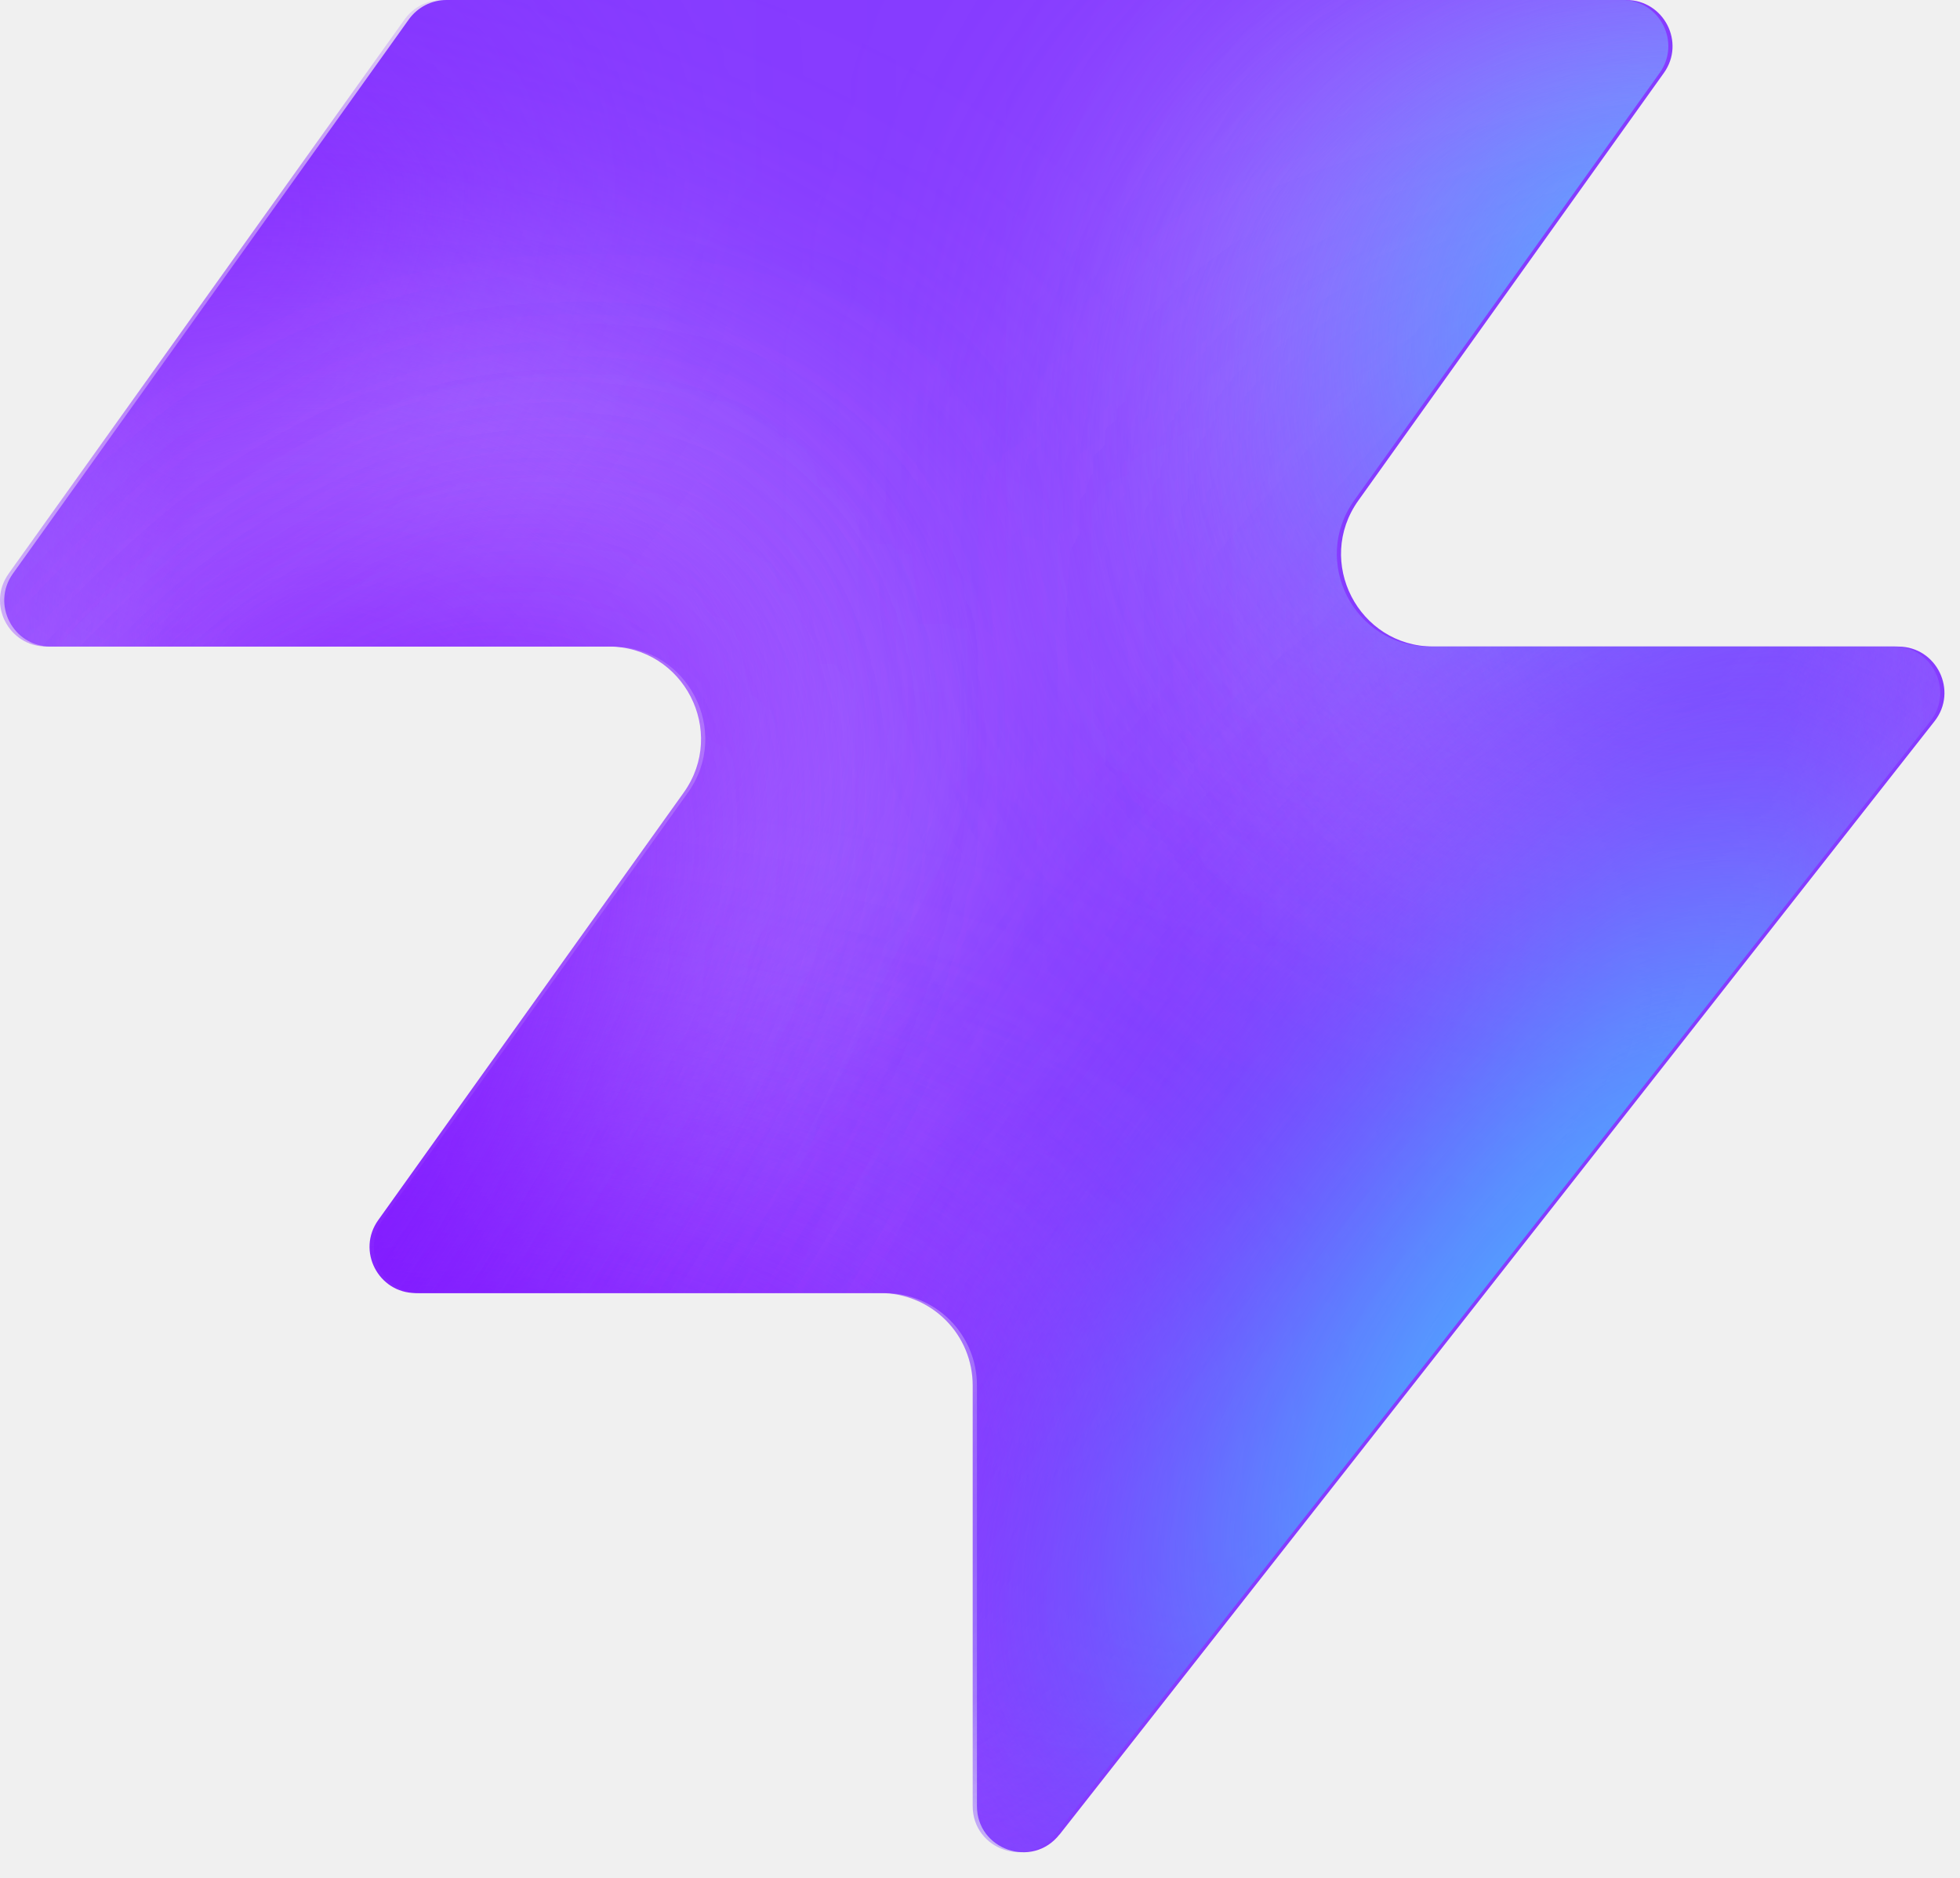
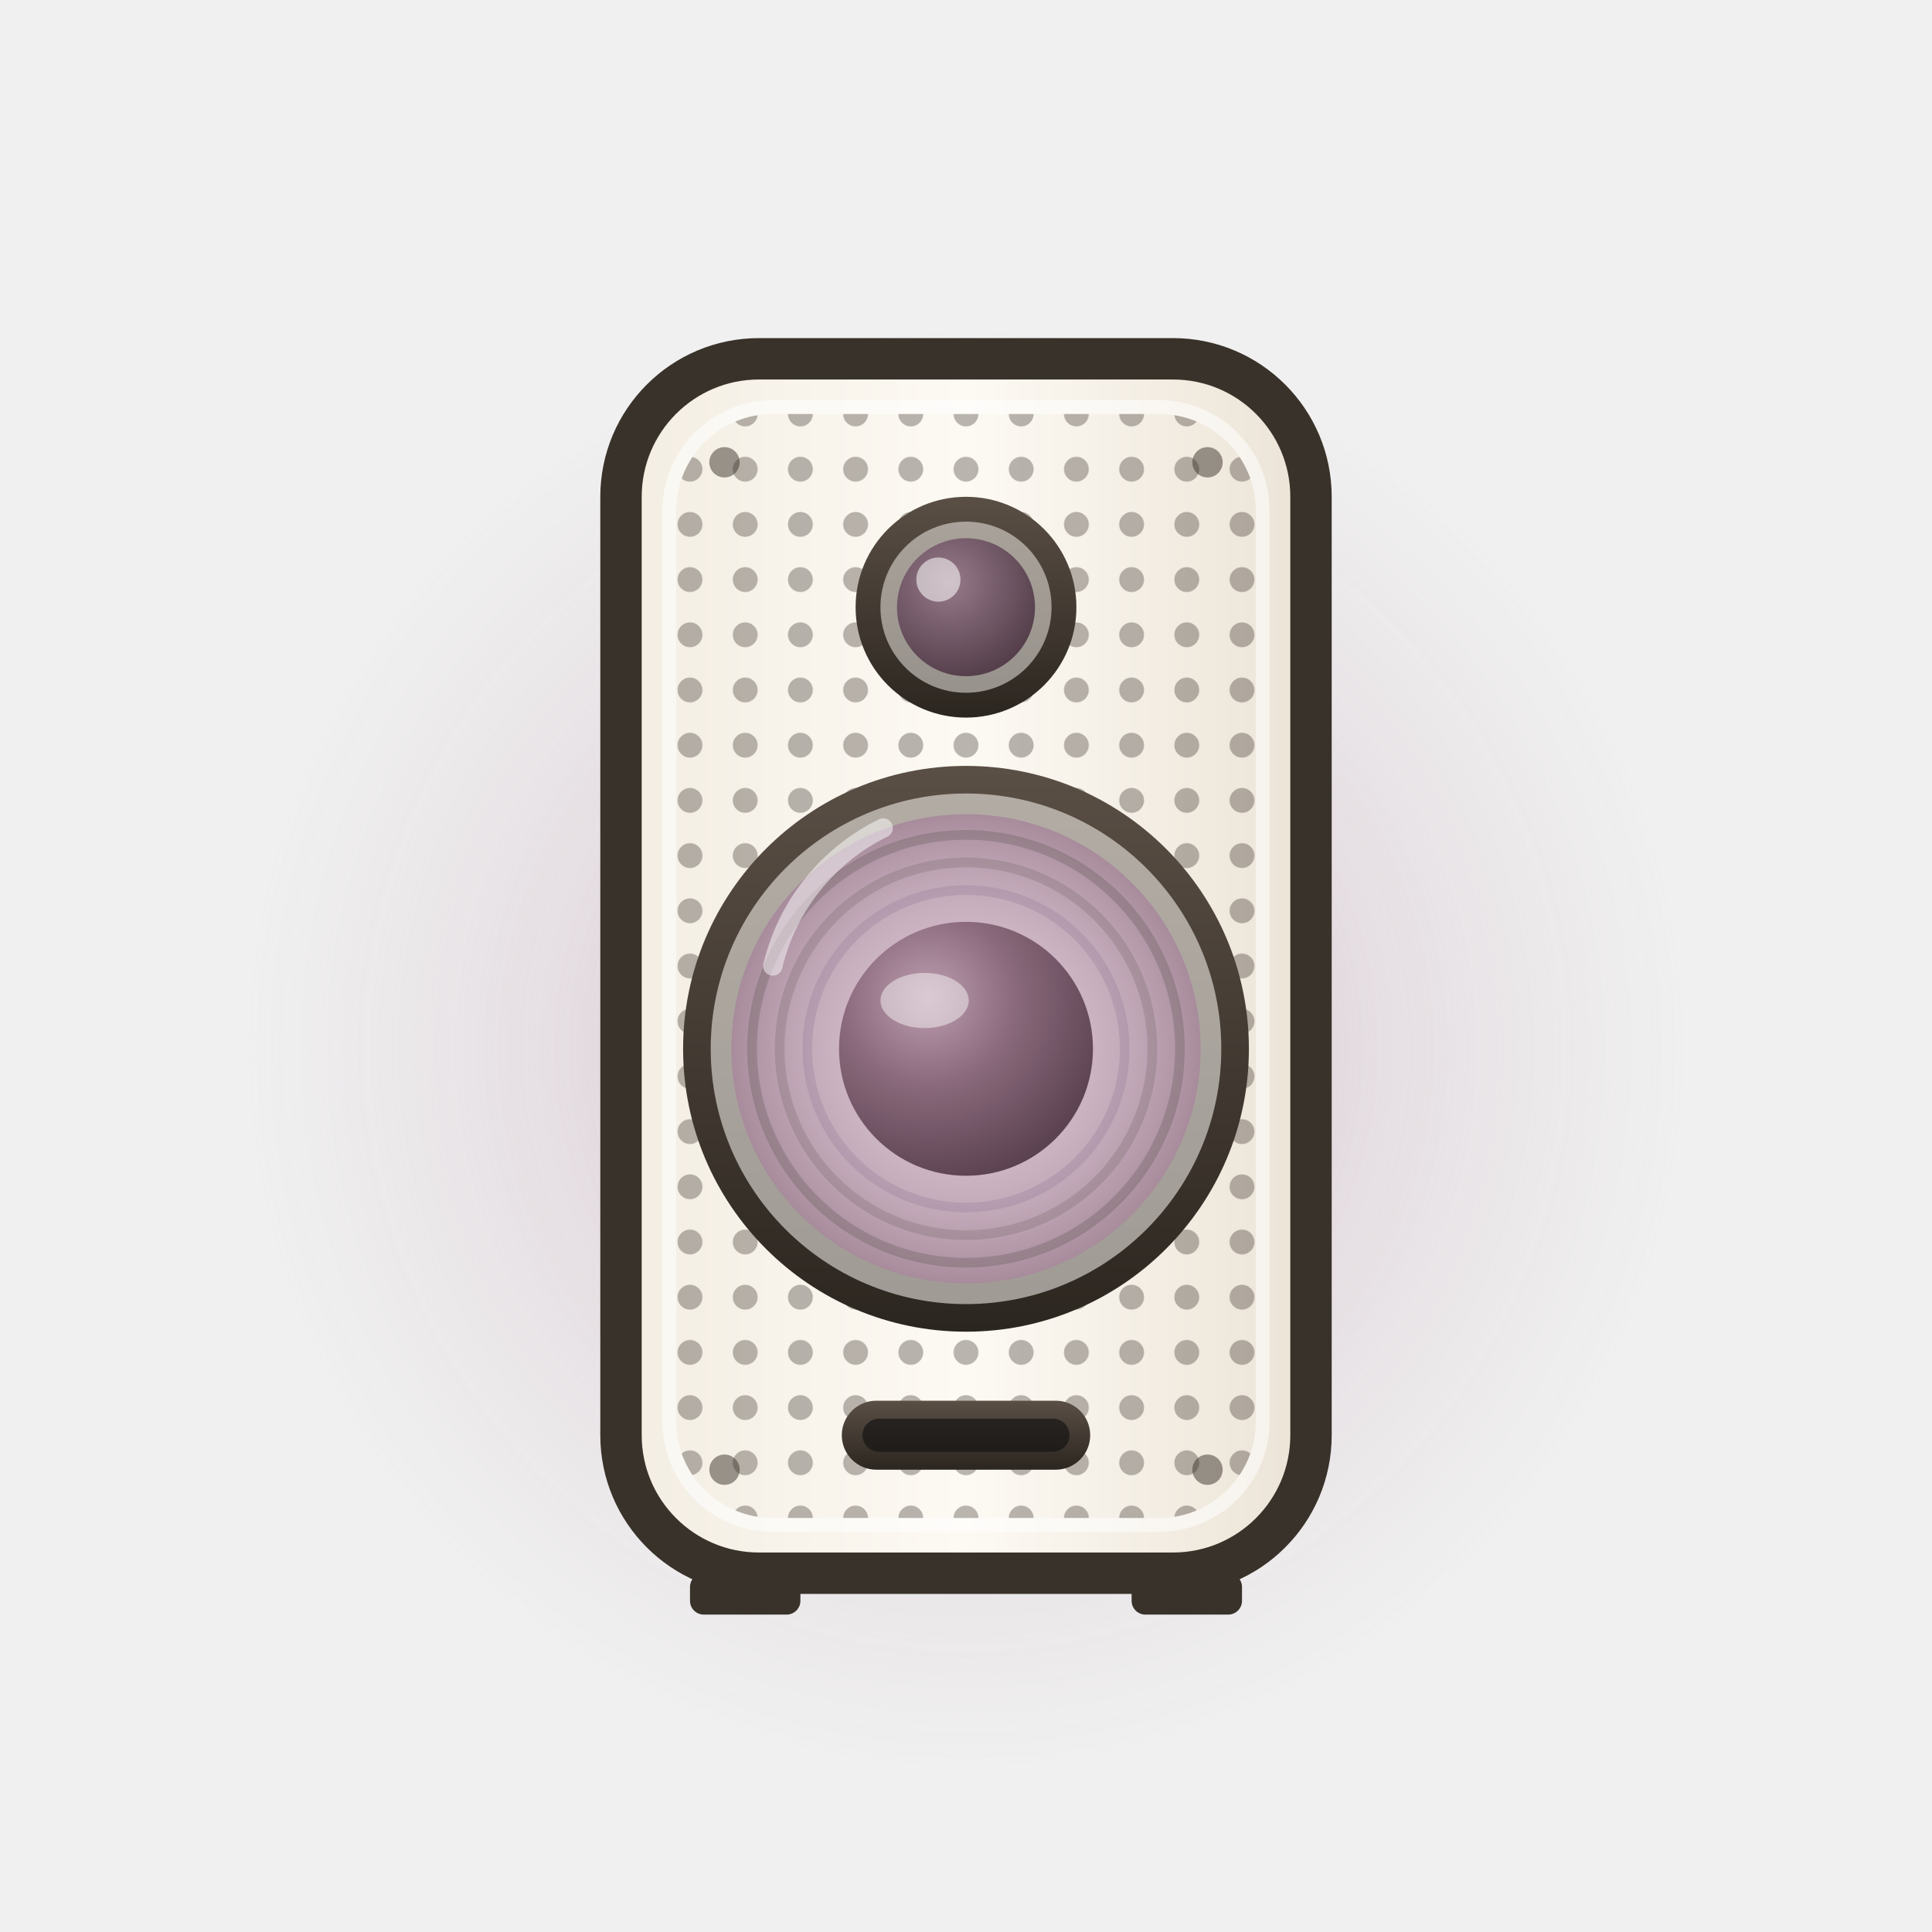
- <svg xmlns="http://www.w3.org/2000/svg" width="48" height="46" fill="none" viewBox="0 0 48 46">
-   <path fill="#863bff" d="M25.946 44.938c-.664.845-2.021.375-2.021-.698V33.937a2.26 2.26 0 0 0-2.262-2.262H10.287c-.92 0-1.456-1.04-.92-1.788l7.48-10.471c1.07-1.497 0-3.578-1.842-3.578H1.237c-.92 0-1.456-1.04-.92-1.788L10.013.474c.214-.297.556-.474.92-.474h28.894c.92 0 1.456 1.04.92 1.788l-7.48 10.471c-1.07 1.498 0 3.579 1.842 3.579h11.377c.943 0 1.473 1.088.89 1.83L25.947 44.94z" style="fill:#863bff;fill:color(display-p3 .525 .23 1);fill-opacity:1" />
-   <mask id="a" width="48" height="46" x="0" y="0" maskUnits="userSpaceOnUse" style="mask-type:alpha">
-     <path fill="#000" d="M25.842 44.938c-.664.844-2.021.375-2.021-.698V33.937a2.26 2.26 0 0 0-2.262-2.262H10.183c-.92 0-1.456-1.04-.92-1.788l7.48-10.471c1.07-1.498 0-3.579-1.842-3.579H1.133c-.92 0-1.456-1.04-.92-1.787L9.91.473c.214-.297.556-.474.92-.474h28.894c.92 0 1.456 1.04.92 1.788l-7.48 10.471c-1.07 1.498 0 3.578 1.842 3.578h11.377c.943 0 1.473 1.088.89 1.832L25.843 44.94z" style="fill:#000;fill-opacity:1" />
-   </mask>
-   <g mask="url(#a)">
-     <g filter="url(#b)">
-       <ellipse cx="5.508" cy="14.704" fill="#ede6ff" rx="5.508" ry="14.704" style="fill:#ede6ff;fill:color(display-p3 .927 .903 1);fill-opacity:1" transform="matrix(.00324 1 1 -.00324 -4.47 31.516)" />
-     </g>
-     <g filter="url(#c)">
-       <ellipse cx="10.399" cy="29.851" fill="#ede6ff" rx="10.399" ry="29.851" style="fill:#ede6ff;fill:color(display-p3 .927 .903 1);fill-opacity:1" transform="matrix(.00324 1 1 -.00324 -39.328 7.883)" />
-     </g>
-     <g filter="url(#d)">
-       <ellipse cx="5.508" cy="30.487" fill="#7e14ff" rx="5.508" ry="30.487" style="fill:#7e14ff;fill:color(display-p3 .492 .077 1);fill-opacity:1" transform="rotate(89.814 -25.913 -14.639)scale(1 -1)" />
-     </g>
-     <g filter="url(#e)">
-       <ellipse cx="5.508" cy="30.599" fill="#7e14ff" rx="5.508" ry="30.599" style="fill:#7e14ff;fill:color(display-p3 .492 .077 1);fill-opacity:1" transform="rotate(89.814 -32.644 -3.334)scale(1 -1)" />
-     </g>
-     <g filter="url(#f)">
-       <ellipse cx="5.508" cy="30.599" fill="#7e14ff" rx="5.508" ry="30.599" style="fill:#7e14ff;fill:color(display-p3 .492 .077 1);fill-opacity:1" transform="matrix(.00324 1 1 -.00324 -34.34 30.47)" />
-     </g>
-     <g filter="url(#g)">
-       <ellipse cx="14.072" cy="22.078" fill="#ede6ff" rx="14.072" ry="22.078" style="fill:#ede6ff;fill:color(display-p3 .927 .903 1);fill-opacity:1" transform="rotate(93.35 24.506 48.493)scale(-1 1)" />
-     </g>
-     <g filter="url(#h)">
-       <ellipse cx="3.47" cy="21.501" fill="#7e14ff" rx="3.47" ry="21.501" style="fill:#7e14ff;fill:color(display-p3 .492 .077 1);fill-opacity:1" transform="rotate(89.009 28.708 47.59)scale(-1 1)" />
-     </g>
-     <g filter="url(#i)">
-       <ellipse cx="3.47" cy="21.501" fill="#7e14ff" rx="3.47" ry="21.501" style="fill:#7e14ff;fill:color(display-p3 .492 .077 1);fill-opacity:1" transform="rotate(89.009 28.708 47.59)scale(-1 1)" />
-     </g>
-     <g filter="url(#j)">
-       <ellipse cx=".387" cy="8.972" fill="#7e14ff" rx="4.407" ry="29.108" style="fill:#7e14ff;fill:color(display-p3 .492 .077 1);fill-opacity:1" transform="rotate(39.51 .387 8.972)" />
-     </g>
-     <g filter="url(#k)">
-       <ellipse cx="47.523" cy="-6.092" fill="#7e14ff" rx="4.407" ry="29.108" style="fill:#7e14ff;fill:color(display-p3 .492 .077 1);fill-opacity:1" transform="rotate(37.892 47.523 -6.092)" />
-     </g>
-     <g filter="url(#l)">
-       <ellipse cx="41.412" cy="6.333" fill="#47bfff" rx="5.971" ry="9.665" style="fill:#47bfff;fill:color(display-p3 .28 .748 1);fill-opacity:1" transform="rotate(37.892 41.412 6.333)" />
-     </g>
-     <g filter="url(#m)">
-       <ellipse cx="-1.879" cy="38.332" fill="#7e14ff" rx="4.407" ry="29.108" style="fill:#7e14ff;fill:color(display-p3 .492 .077 1);fill-opacity:1" transform="rotate(37.892 -1.88 38.332)" />
-     </g>
-     <g filter="url(#n)">
-       <ellipse cx="-1.879" cy="38.332" fill="#7e14ff" rx="4.407" ry="29.108" style="fill:#7e14ff;fill:color(display-p3 .492 .077 1);fill-opacity:1" transform="rotate(37.892 -1.88 38.332)" />
-     </g>
-     <g filter="url(#o)">
-       <ellipse cx="35.651" cy="29.907" fill="#7e14ff" rx="4.407" ry="29.108" style="fill:#7e14ff;fill:color(display-p3 .492 .077 1);fill-opacity:1" transform="rotate(37.892 35.651 29.907)" />
-     </g>
-     <g filter="url(#p)">
-       <ellipse cx="38.418" cy="32.4" fill="#47bfff" rx="5.971" ry="15.297" style="fill:#47bfff;fill:color(display-p3 .28 .748 1);fill-opacity:1" transform="rotate(37.892 38.418 32.4)" />
-     </g>
-   </g>
+ <svg xmlns="http://www.w3.org/2000/svg" viewBox="-20 -20 140 140" width="512" height="512">
  <defs>
-     <filter id="b" width="60.045" height="41.654" x="-19.77" y="16.149" color-interpolation-filters="sRGB" filterUnits="userSpaceOnUse">
-       <feFlood flood-opacity="0" result="BackgroundImageFix" />
-       <feBlend in="SourceGraphic" in2="BackgroundImageFix" result="shape" />
-       <feGaussianBlur result="effect1_foregroundBlur_2002_17158" stdDeviation="7.659" />
-     </filter>
-     <filter id="c" width="90.34" height="51.437" x="-54.613" y="-7.533" color-interpolation-filters="sRGB" filterUnits="userSpaceOnUse">
-       <feFlood flood-opacity="0" result="BackgroundImageFix" />
-       <feBlend in="SourceGraphic" in2="BackgroundImageFix" result="shape" />
-       <feGaussianBlur result="effect1_foregroundBlur_2002_17158" stdDeviation="7.659" />
-     </filter>
-     <filter id="d" width="79.355" height="29.4" x="-49.64" y="2.03" color-interpolation-filters="sRGB" filterUnits="userSpaceOnUse">
-       <feFlood flood-opacity="0" result="BackgroundImageFix" />
-       <feBlend in="SourceGraphic" in2="BackgroundImageFix" result="shape" />
-       <feGaussianBlur result="effect1_foregroundBlur_2002_17158" stdDeviation="4.596" />
-     </filter>
-     <filter id="e" width="79.579" height="29.4" x="-45.045" y="20.029" color-interpolation-filters="sRGB" filterUnits="userSpaceOnUse">
-       <feFlood flood-opacity="0" result="BackgroundImageFix" />
-       <feBlend in="SourceGraphic" in2="BackgroundImageFix" result="shape" />
-       <feGaussianBlur result="effect1_foregroundBlur_2002_17158" stdDeviation="4.596" />
-     </filter>
-     <filter id="f" width="79.579" height="29.4" x="-43.513" y="21.178" color-interpolation-filters="sRGB" filterUnits="userSpaceOnUse">
-       <feFlood flood-opacity="0" result="BackgroundImageFix" />
-       <feBlend in="SourceGraphic" in2="BackgroundImageFix" result="shape" />
-       <feGaussianBlur result="effect1_foregroundBlur_2002_17158" stdDeviation="4.596" />
-     </filter>
-     <filter id="g" width="74.749" height="58.852" x="15.756" y="-17.901" color-interpolation-filters="sRGB" filterUnits="userSpaceOnUse">
-       <feFlood flood-opacity="0" result="BackgroundImageFix" />
-       <feBlend in="SourceGraphic" in2="BackgroundImageFix" result="shape" />
-       <feGaussianBlur result="effect1_foregroundBlur_2002_17158" stdDeviation="7.659" />
-     </filter>
-     <filter id="h" width="61.377" height="25.362" x="23.548" y="2.284" color-interpolation-filters="sRGB" filterUnits="userSpaceOnUse">
-       <feFlood flood-opacity="0" result="BackgroundImageFix" />
-       <feBlend in="SourceGraphic" in2="BackgroundImageFix" result="shape" />
-       <feGaussianBlur result="effect1_foregroundBlur_2002_17158" stdDeviation="4.596" />
-     </filter>
-     <filter id="i" width="61.377" height="25.362" x="23.548" y="2.284" color-interpolation-filters="sRGB" filterUnits="userSpaceOnUse">
-       <feFlood flood-opacity="0" result="BackgroundImageFix" />
-       <feBlend in="SourceGraphic" in2="BackgroundImageFix" result="shape" />
-       <feGaussianBlur result="effect1_foregroundBlur_2002_17158" stdDeviation="4.596" />
-     </filter>
-     <filter id="j" width="56.045" height="63.649" x="-27.636" y="-22.853" color-interpolation-filters="sRGB" filterUnits="userSpaceOnUse">
-       <feFlood flood-opacity="0" result="BackgroundImageFix" />
-       <feBlend in="SourceGraphic" in2="BackgroundImageFix" result="shape" />
-       <feGaussianBlur result="effect1_foregroundBlur_2002_17158" stdDeviation="4.596" />
-     </filter>
-     <filter id="k" width="54.814" height="64.646" x="20.116" y="-38.415" color-interpolation-filters="sRGB" filterUnits="userSpaceOnUse">
-       <feFlood flood-opacity="0" result="BackgroundImageFix" />
-       <feBlend in="SourceGraphic" in2="BackgroundImageFix" result="shape" />
-       <feGaussianBlur result="effect1_foregroundBlur_2002_17158" stdDeviation="4.596" />
-     </filter>
-     <filter id="l" width="33.541" height="35.313" x="24.641" y="-11.323" color-interpolation-filters="sRGB" filterUnits="userSpaceOnUse">
-       <feFlood flood-opacity="0" result="BackgroundImageFix" />
-       <feBlend in="SourceGraphic" in2="BackgroundImageFix" result="shape" />
-       <feGaussianBlur result="effect1_foregroundBlur_2002_17158" stdDeviation="4.596" />
-     </filter>
-     <filter id="m" width="54.814" height="64.646" x="-29.286" y="6.009" color-interpolation-filters="sRGB" filterUnits="userSpaceOnUse">
-       <feFlood flood-opacity="0" result="BackgroundImageFix" />
-       <feBlend in="SourceGraphic" in2="BackgroundImageFix" result="shape" />
-       <feGaussianBlur result="effect1_foregroundBlur_2002_17158" stdDeviation="4.596" />
-     </filter>
-     <filter id="n" width="54.814" height="64.646" x="-29.286" y="6.009" color-interpolation-filters="sRGB" filterUnits="userSpaceOnUse">
-       <feFlood flood-opacity="0" result="BackgroundImageFix" />
-       <feBlend in="SourceGraphic" in2="BackgroundImageFix" result="shape" />
-       <feGaussianBlur result="effect1_foregroundBlur_2002_17158" stdDeviation="4.596" />
-     </filter>
-     <filter id="o" width="54.814" height="64.646" x="8.244" y="-2.416" color-interpolation-filters="sRGB" filterUnits="userSpaceOnUse">
-       <feFlood flood-opacity="0" result="BackgroundImageFix" />
-       <feBlend in="SourceGraphic" in2="BackgroundImageFix" result="shape" />
-       <feGaussianBlur result="effect1_foregroundBlur_2002_17158" stdDeviation="4.596" />
-     </filter>
-     <filter id="p" width="39.409" height="43.623" x="18.713" y="10.588" color-interpolation-filters="sRGB" filterUnits="userSpaceOnUse">
-       <feFlood flood-opacity="0" result="BackgroundImageFix" />
-       <feBlend in="SourceGraphic" in2="BackgroundImageFix" result="shape" />
-       <feGaussianBlur result="effect1_foregroundBlur_2002_17158" stdDeviation="4.596" />
-     </filter>
+     <radialGradient id="aura">
+       <stop offset="0" stop-color="#b891a8" stop-opacity=".9" />
+       <stop offset=".4" stop-color="#c4a3b5" stop-opacity=".6" />
+       <stop offset=".75" stop-color="#cbb3c2" stop-opacity=".25" />
+       <stop offset="1" stop-color="#cbb3c2" stop-opacity="0" />
+     </radialGradient>
+     <radialGradient id="glow">
+       <stop offset="0" stop-color="#cbb3c2" stop-opacity=".75" />
+       <stop offset=".6" stop-color="#cbb3c2" stop-opacity=".28" />
+       <stop offset="1" stop-color="#cbb3c2" stop-opacity="0" />
+     </radialGradient>
+     <linearGradient id="cab" x1="0" y1="0" x2="1" y2="0">
+       <stop offset="0" stop-color="#f3ede2" />
+       <stop offset=".5" stop-color="#fdfaf4" />
+       <stop offset="1" stop-color="#ebe3d6" />
+     </linearGradient>
+     <radialGradient id="cone" cx="50%" cy="50%" r="50%">
+       <stop offset="0" stop-color="#e0cfd6" />
+       <stop offset=".55" stop-color="#cbb3c2" />
+       <stop offset="1" stop-color="#a88c9c" />
+     </radialGradient>
+     <radialGradient id="cap" cx="35%" cy="30%" r="75%">
+       <stop offset="0" stop-color="#bd9db0" />
+       <stop offset=".45" stop-color="#8a6a7c" />
+       <stop offset="1" stop-color="#5a4150" />
+     </radialGradient>
+     <radialGradient id="tw" cx="38%" cy="32%" r="70%">
+       <stop offset="0" stop-color="#977a8a" />
+       <stop offset="1" stop-color="#553f4b" />
+     </radialGradient>
+     <linearGradient id="rim" x1="0" y1="0" x2="0" y2="1">
+       <stop offset="0" stop-color="#5a4f45" />
+       <stop offset="1" stop-color="#2c2620" />
+     </linearGradient>
+     <pattern id="grill" width="4" height="4" patternUnits="userSpaceOnUse">
+       <circle cx="2" cy="2" r=".9" fill="#39322a" opacity=".35" />
+     </pattern>
  </defs>
+   <circle cx="50" cy="56" r="52" fill="url(#aura)" opacity=".6" />
+   <rect x="26" y="7" width="48" height="86" rx="9" fill="#2c2620" opacity=".12" transform="translate(1.5 2)" />
+   <rect x="25" y="6" width="50" height="88" rx="10" fill="url(#cab)" stroke="#39322a" stroke-width="3" />
+   <rect x="28.5" y="9.5" width="43" height="81" rx="7.5" fill="none" stroke="#fff" stroke-opacity=".55" stroke-width="1" />
+   <rect x="29" y="10" width="42" height="80" rx="7" fill="url(#grill)" />
+   <circle cx="32.5" cy="13.5" r="1.1" fill="#39322a" opacity=".5" />
+   <circle cx="67.5" cy="13.5" r="1.1" fill="#39322a" opacity=".5" />
+   <circle cx="32.5" cy="86.5" r="1.1" fill="#39322a" opacity=".5" />
+   <circle cx="67.5" cy="86.5" r="1.1" fill="#39322a" opacity=".5" />
+   <circle cx="50" cy="24" r="8" fill="url(#rim)" />
+   <circle cx="50" cy="24" r="6.2" fill="#fdfaf4" opacity=".5" />
+   <circle cx="50" cy="24" r="5" fill="url(#tw)" />
+   <circle cx="48" cy="22" r="1.6" fill="#fff" opacity=".55" />
+   <circle cx="50" cy="56" r="20.5" fill="url(#rim)" />
+   <circle cx="50" cy="56" r="18.5" fill="#fdfaf4" opacity=".55" />
+   <circle cx="50" cy="56" r="17" fill="url(#cone)" />
+   <circle cx="50" cy="56" r="15.5" fill="none" stroke="#39322a" stroke-opacity=".22" stroke-width=".7" />
+   <circle cx="50" cy="56" r="13.5" fill="none" stroke="#39322a" stroke-opacity=".18" stroke-width=".7" />
+   <circle cx="50" cy="56" r="11.5" fill="none" stroke="#6b5478" stroke-opacity=".22" stroke-width=".7" />
+   <path d="M36 50a15 15 0 0 1 8-10" stroke="#fff" stroke-opacity=".5" stroke-width="1.4" fill="none" stroke-linecap="round" />
+   <circle cx="50" cy="56" r="17" fill="url(#glow)" />
+   <circle cx="50" cy="56" r="9.2" fill="url(#cap)" />
+   <ellipse cx="47" cy="52.5" rx="3.2" ry="2" fill="#fff" opacity=".45" />
+   <rect x="41" y="81.5" width="18" height="5" rx="2.5" fill="url(#rim)" />
+   <rect x="42.5" y="82.8" width="15" height="2.4" rx="1.2" fill="#111" opacity=".65" />
+   <rect x="30" y="94" width="8" height="3" rx="1" fill="#39322a" />
+   <rect x="62" y="94" width="8" height="3" rx="1" fill="#39322a" />
</svg>
